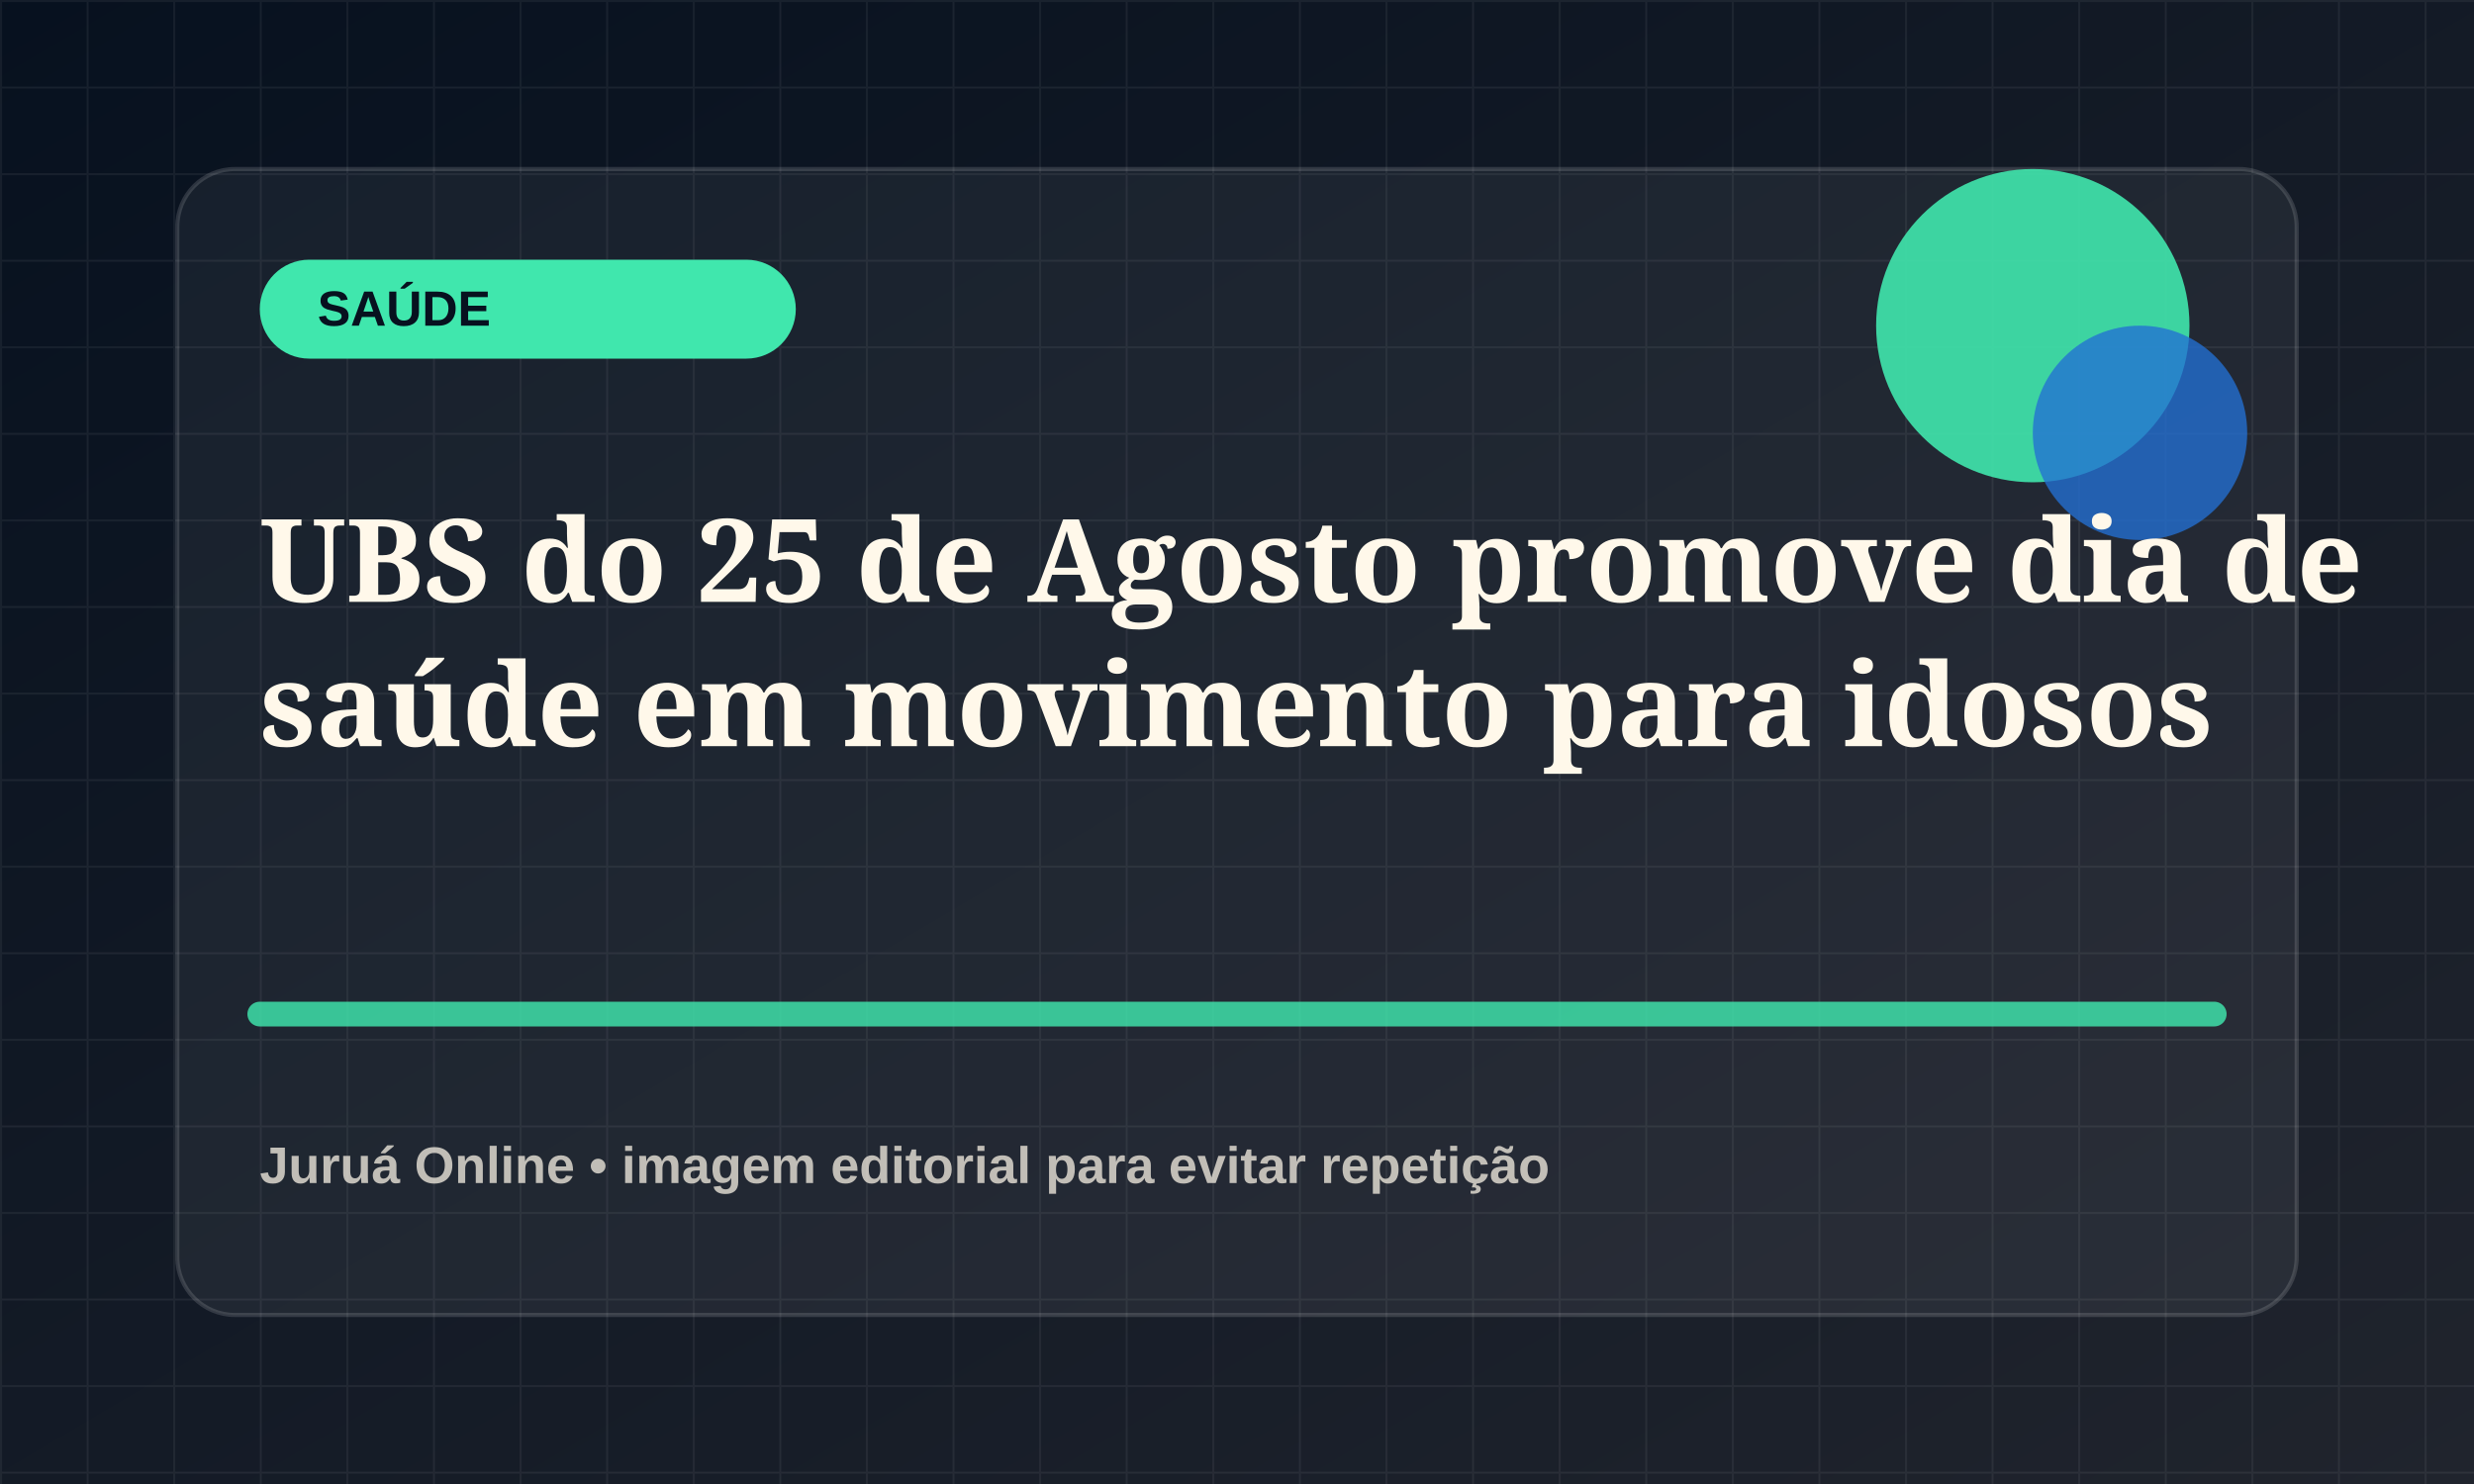
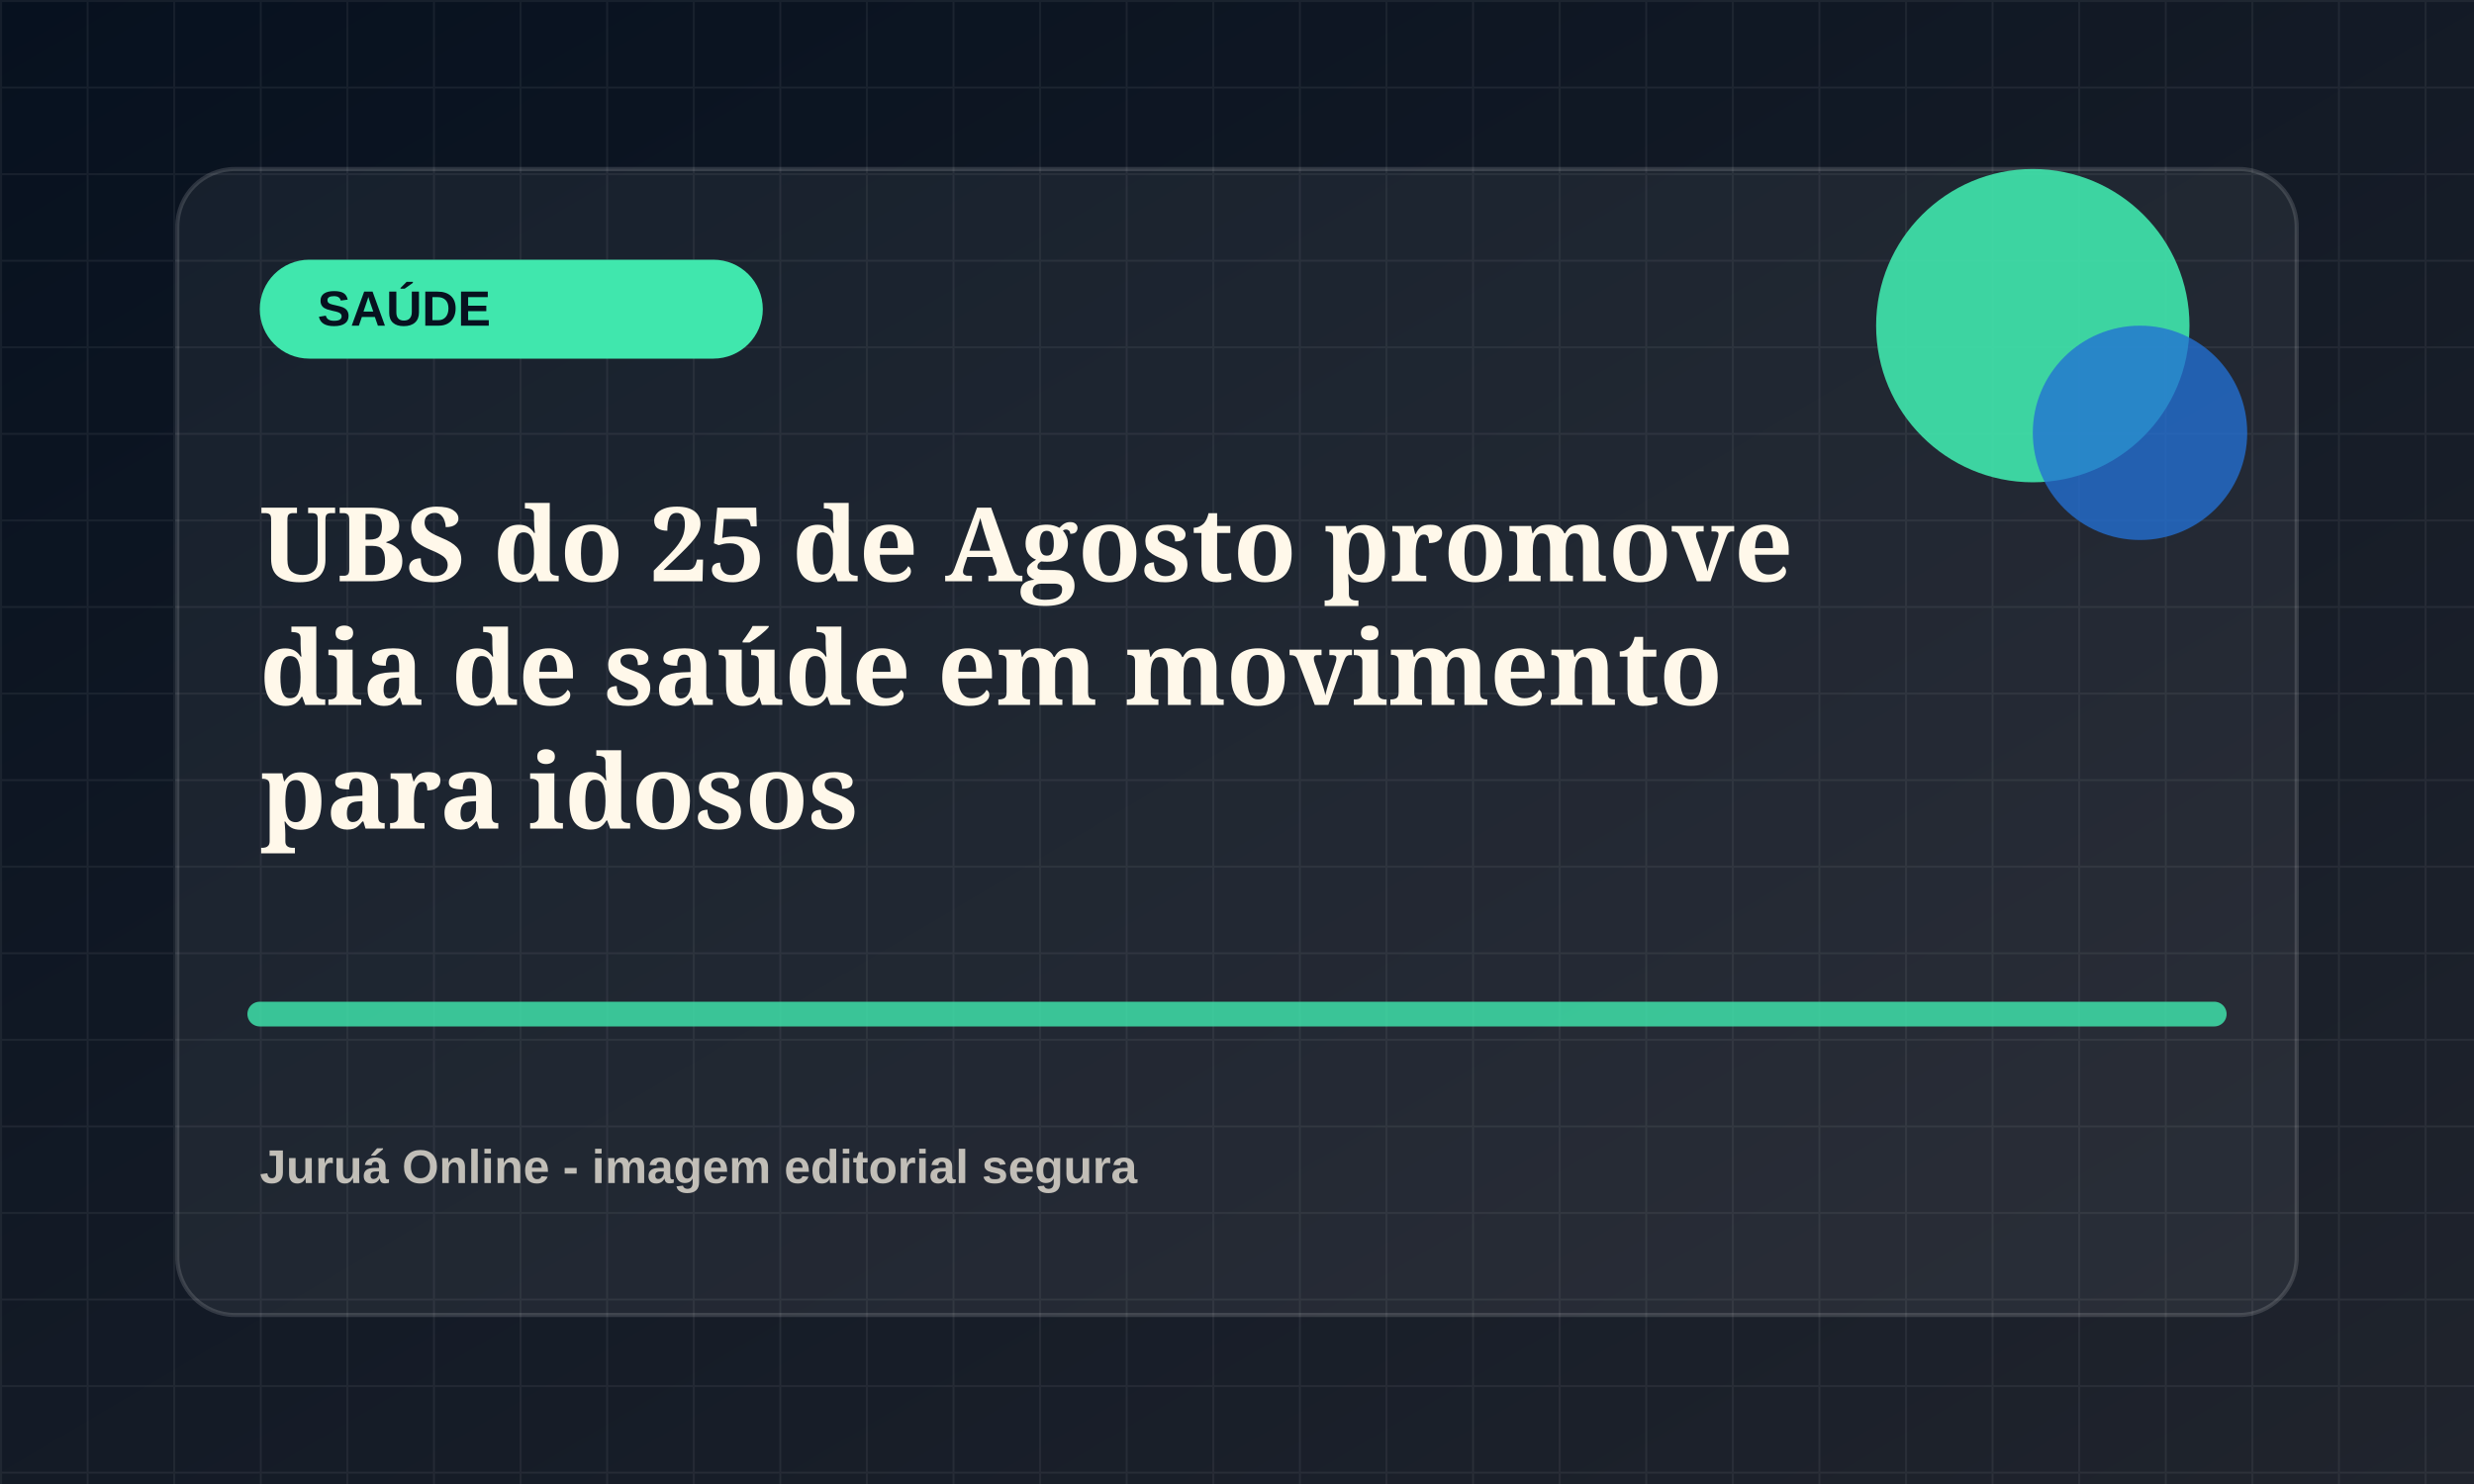
<svg xmlns="http://www.w3.org/2000/svg" viewBox="0 0 1200 720">
  <defs>
    <linearGradient id="bg" x1="0" x2="1" y1="0" y2="1">
      <stop offset="0" stop-color="#07111f" />
      <stop offset="1" stop-color="#20242d" />
    </linearGradient>
    <pattern id="grid" width="42" height="42" patternUnits="userSpaceOnUse">
      <path d="M42 0H0v42" fill="none" stroke="rgba(255,255,255,.055)" stroke-width="2" />
    </pattern>
  </defs>
  <rect width="1200" height="720" fill="url(#bg)" />
  <rect width="1200" height="720" fill="url(#grid)" />
  <rect x="86" y="82" width="1028" height="556" rx="28" fill="rgba(255,255,255,.055)" stroke="rgba(255,255,255,.14)" stroke-width="2" />
-   <rect x="126" y="126" width="260" height="48" rx="24" fill="hsl(159 78% 58%)" />
+   <rect x="126" y="126" width="244" height="48" rx="24" fill="hsl(159 78% 58%)" />
  <text x="154" y="158" fill="#07111f" font-family="Arial, sans-serif" font-size="24" font-weight="800">SAÚDE</text>
  <circle cx="986" cy="158" r="76" fill="hsl(159 78% 58%)" opacity=".9" />
  <circle cx="1038" cy="210" r="52" fill="hsl(214 72% 48%)" opacity=".78" />
  <path d="M126 492h948" stroke="hsl(159 78% 58%)" stroke-width="12" stroke-linecap="round" opacity=".82" />
-   <text x="126" y="292" fill="#fff8ea" font-family="Georgia, serif" font-size="56" font-weight="700">
-     <tspan x="126" dy="0">UBS do 25 de Agosto promove dia de</tspan>
-     <tspan x="126" dy="70"> saúde em movimento para idosos</tspan>
-     <tspan x="126" dy="70" />
+   <text x="126" y="282" fill="#fff8ea" font-family="Georgia, serif" font-size="50" font-weight="700">
+     <tspan x="126" dy="0">UBS do 25 de Agosto promove</tspan>
+     <tspan x="126" dy="60">dia de saúde em movimento</tspan>
+     <tspan x="126" dy="60">para idosos</tspan>
  </text>
-   <text x="126" y="574" fill="rgba(255,248,234,.72)" font-family="Arial, sans-serif" font-size="25" font-weight="700">Juruá Online • imagem editorial para evitar repetição</text>
+   <text x="126" y="574" fill="rgba(255,248,234,.72)" font-family="Arial, sans-serif" font-size="23" font-weight="700">Juruá Online - imagem editorial segura</text>
</svg>
